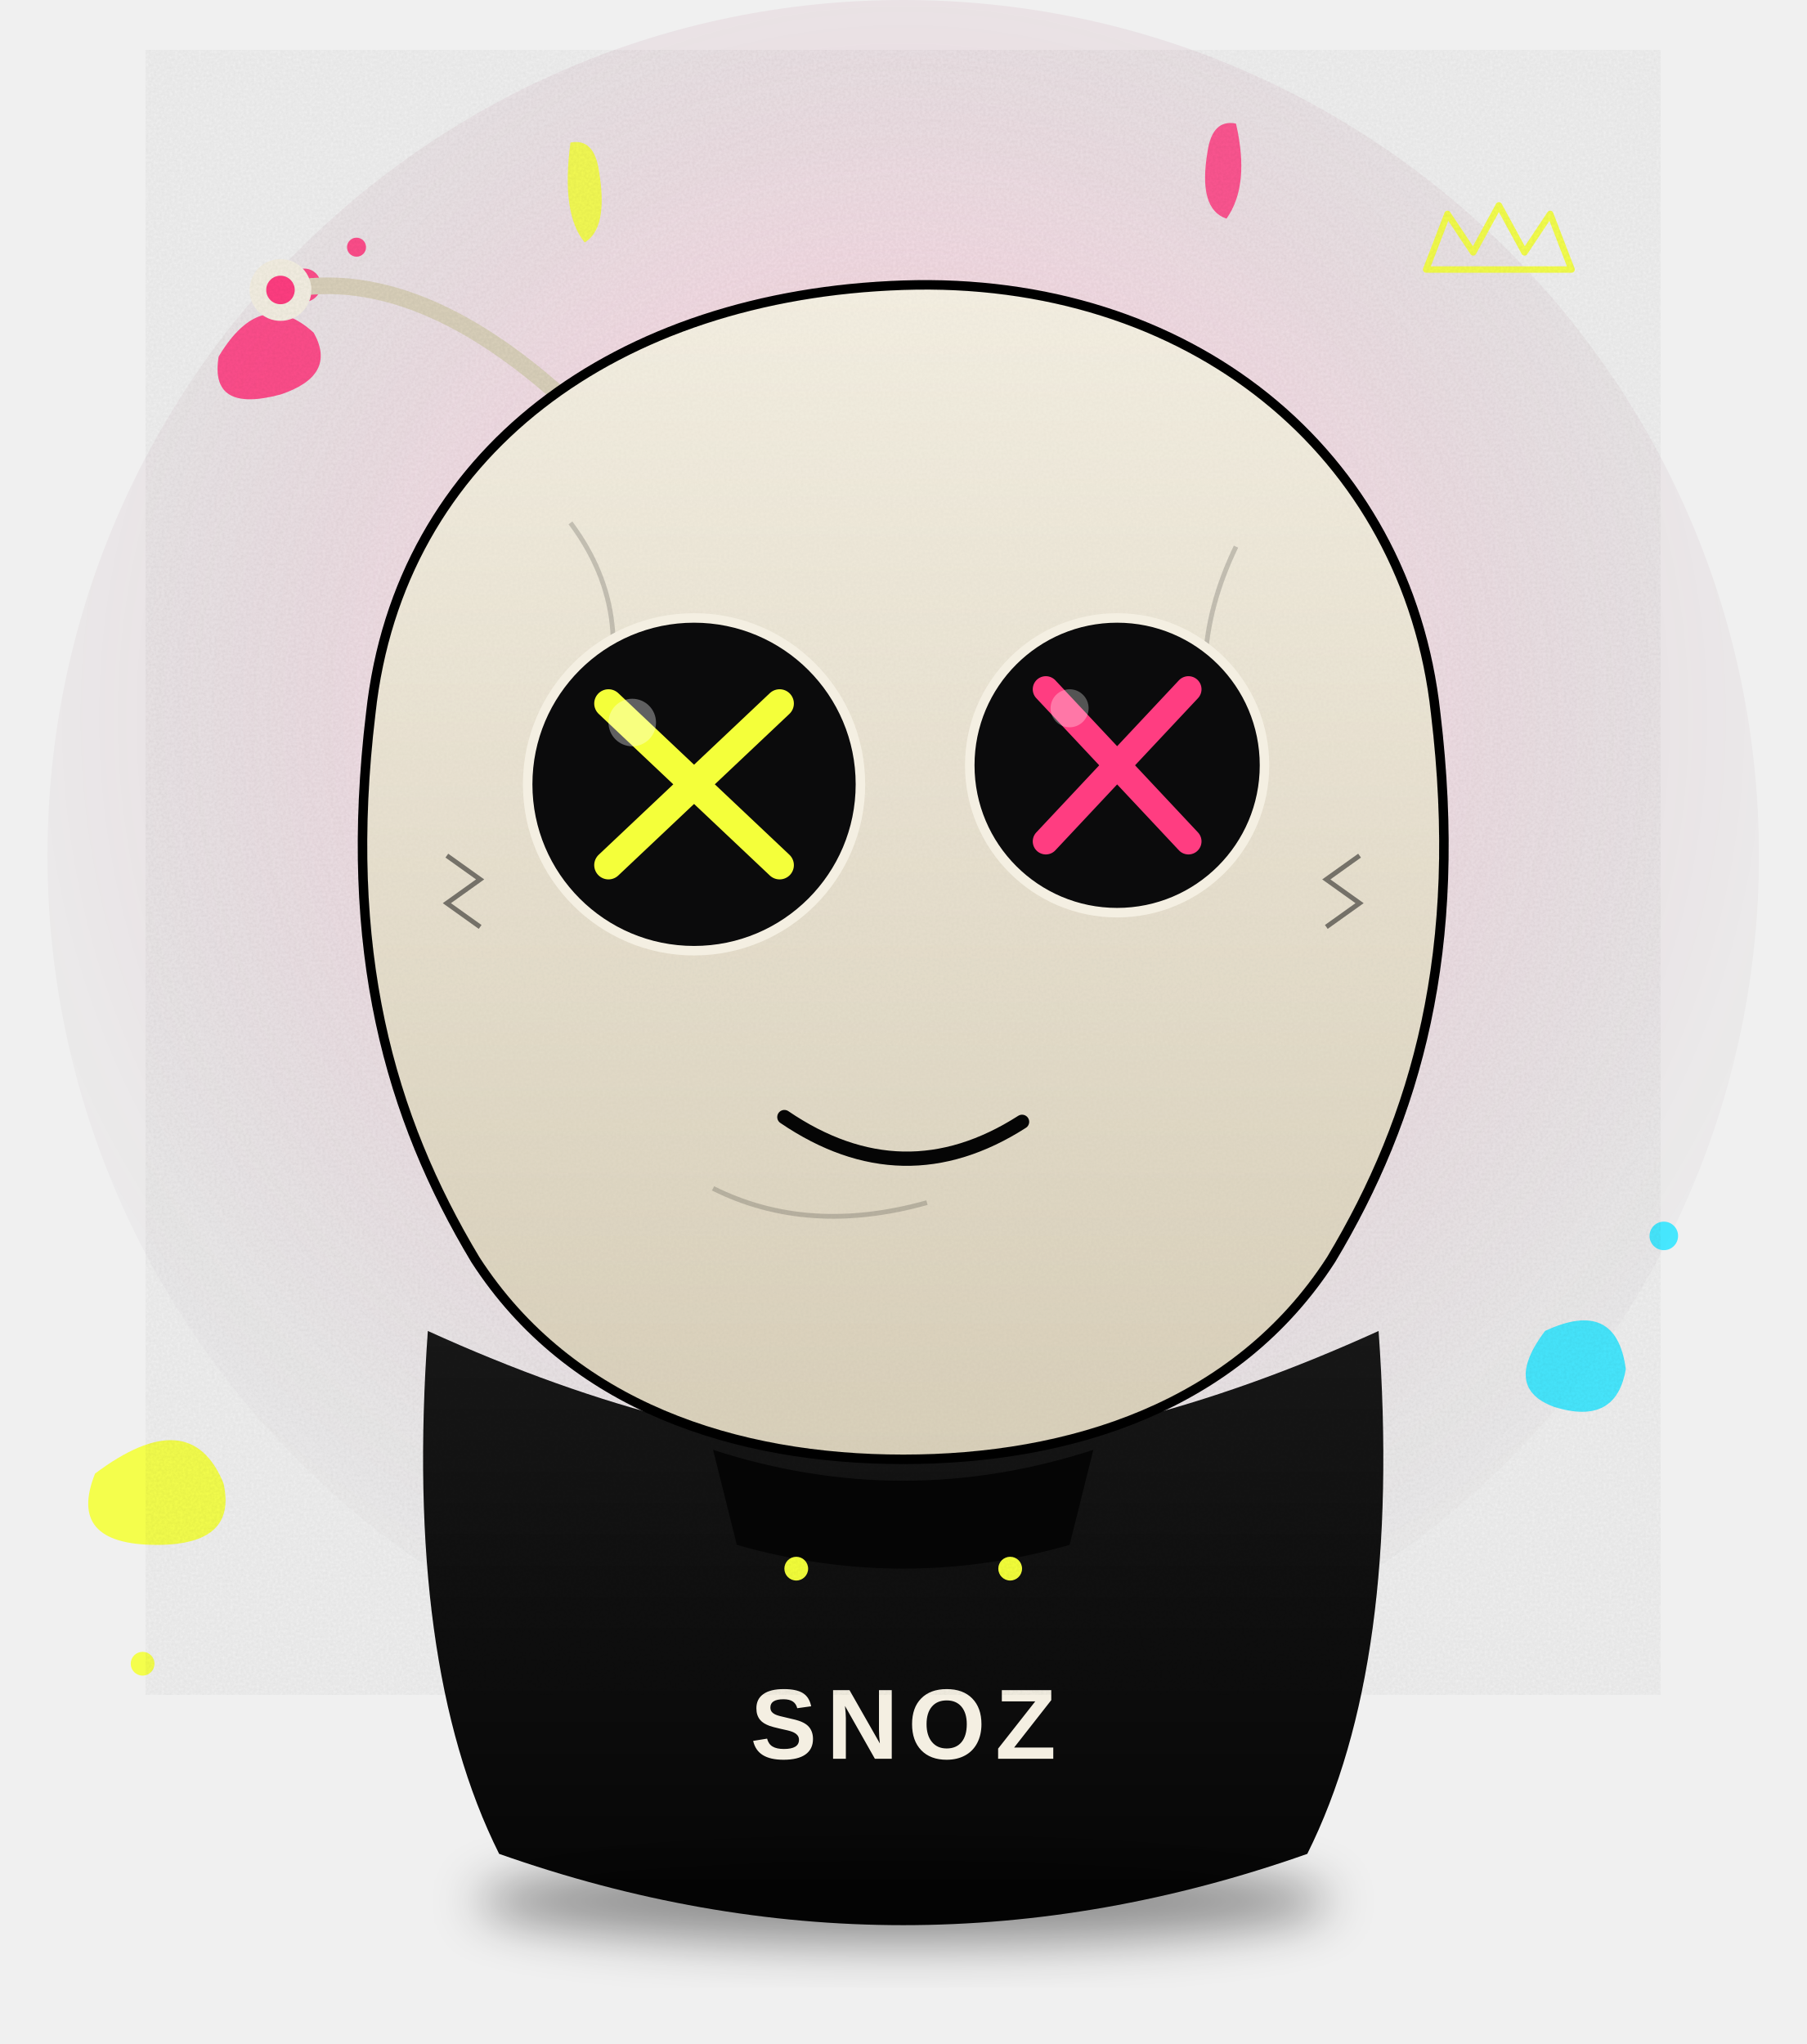
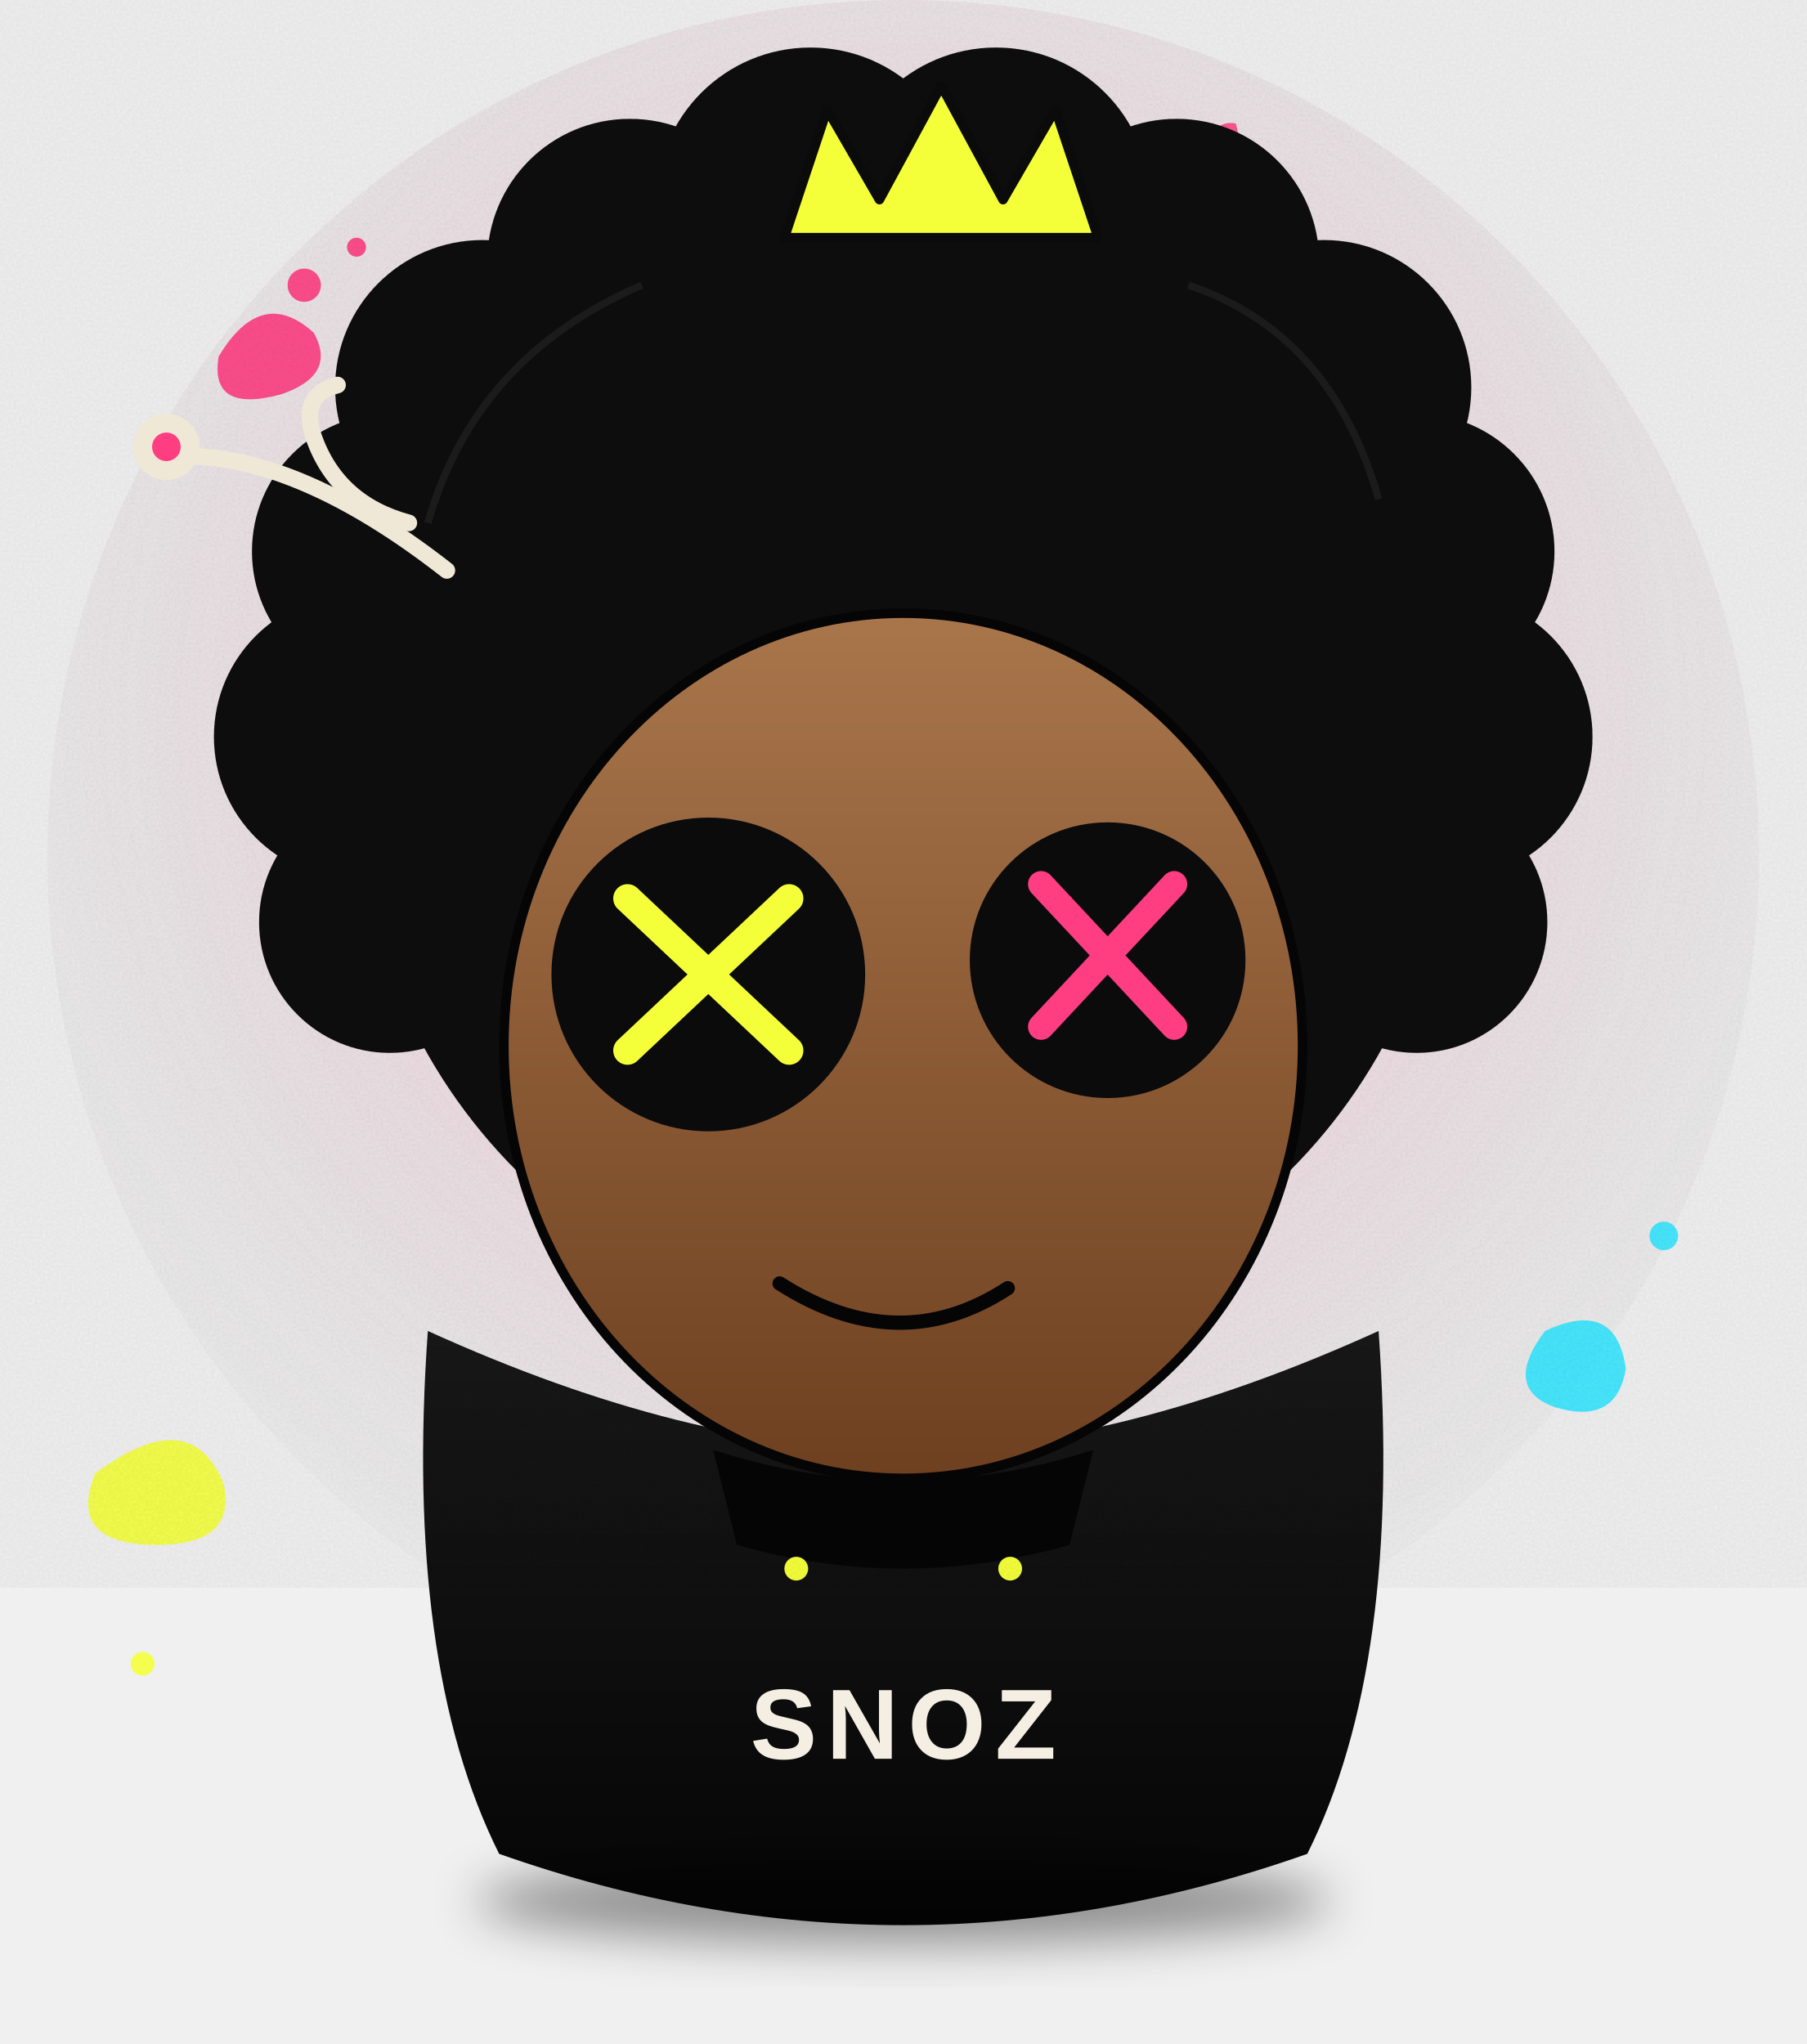
<svg xmlns="http://www.w3.org/2000/svg" viewBox="0 0 760 860" role="img" aria-labelledby="snozHeroTitle">
  <defs>
    <radialGradient id="glow" cx="50%" cy="42%" r="60%">
      <stop offset="0%" stop-color="#ffe15c" stop-opacity="0.35" />
      <stop offset="45%" stop-color="#ff3d81" stop-opacity="0.12" />
      <stop offset="100%" stop-color="#050409" stop-opacity="0" />
    </radialGradient>
    <linearGradient id="skin" x1="0" y1="0" x2="0" y2="1">
-       <stop offset="0%" stop-color="#f4efe2" />
-       <stop offset="100%" stop-color="#d9d0ba" />
+       <stop offset="0%" stop-color="#a9764b" />
+       <stop offset="100%" stop-color="#6e4020" />
    </linearGradient>
    <linearGradient id="hoodie" x1="0" y1="0" x2="0" y2="1">
      <stop offset="0%" stop-color="#181818" />
      <stop offset="100%" stop-color="#050505" />
    </linearGradient>
    <filter id="grain" x="-20%" y="-20%" width="140%" height="140%">
      <feTurbulence type="fractalNoise" baseFrequency="0.9" numOctaves="2" seed="7" result="n" />
      <feColorMatrix in="n" type="matrix" values="0 0 0 0 0  0 0 0 0 0  0 0 0 0 0  0 0 0 0.06 0" />
      <feComposite operator="over" in2="SourceGraphic" />
    </filter>
    <filter id="soft" x="-50%" y="-50%" width="200%" height="200%">
      <feGaussianBlur stdDeviation="10" />
    </filter>
  </defs>
  <ellipse cx="380" cy="360" rx="360" ry="360" fill="url(#glow)" />
  <g opacity="0.9">
    <path d="M92,150 q18,-30 40,-10 q10,18 -14,26 q-30,8 -26,-16z" fill="#ff3d81" />
    <circle cx="128" cy="120" r="7" fill="#ff3d81" />
    <circle cx="150" cy="104" r="4" fill="#ff3d81" />
    <path d="M650,560 q30,-14 34,16 q-4,24 -30,16 q-22,-8 -4,-32z" fill="#34e5ff" />
    <circle cx="700" cy="520" r="6" fill="#34e5ff" />
    <path d="M40,620 q40,-30 54,4 q6,26 -28,26 q-38,0 -26,-30z" fill="#f4ff3a" />
    <circle cx="60" cy="700" r="5" fill="#f4ff3a" />
  </g>
  <path d="M240,60 q-4,30 6,42 q10,-6 6,-30 q-2,-14 -12,-12z" fill="#f4ff3a" opacity="0.85" />
  <path d="M520,52 q6,26 -4,40 q-12,-4 -8,-28 q2,-14 12,-12z" fill="#ff3d81" opacity="0.85" />
-   <g transform="translate(600,90) scale(0.9)" opacity="0.9">
-     <path d="M0,26 L10,0 L22,18 L34,-4 L46,18 L58,0 L68,26 Z" fill="none" stroke="#f4ff3a" stroke-width="3" stroke-linejoin="round" />
-   </g>
  <path d="M180,560 Q170,700 210,780 Q380,840 550,780 Q590,700 580,560 Q470,610 380,610 Q290,610 180,560Z" fill="url(#hoodie)" />
  <path d="M300,610 q80,26 160,0 l-10,40 q-70,20 -140,0z" fill="#050505" />
  <circle cx="335" cy="660" r="5" fill="#f4ff3a" />
  <circle cx="425" cy="660" r="5" fill="#f4ff3a" />
  <text x="380" y="740" text-anchor="middle" font-family="Arial Black, Arial, sans-serif" font-weight="900" font-size="42" letter-spacing="4" fill="#f4efe2">SNOZ</text>
-   <path d="M250,180 q-70,-70 -130,-58" fill="none" stroke="#d9d0ba" stroke-width="7" stroke-linecap="round" />
-   <circle cx="118" cy="122" r="13" fill="#f4efe2" />
-   <circle cx="118" cy="122" r="6" fill="#ff3d81" />
-   <path d="M380,120            C 500,116 592,190 604,300            C 616,400 596,470 560,530            C 520,592 450,614 380,614            C 310,614 240,592 200,530            C 164,470 144,400 156,300            C 168,190 260,124 380,120 Z" fill="url(#skin)" stroke="#050505" stroke-width="4" filter="url(#grain)" />
-   <g stroke="#050505" stroke-width="2" opacity="0.18" fill="none">
-     <path d="M240,220 q30,40 10,90" />
-     <path d="M520,230 q-24,50 -4,96" />
-     <path d="M300,500 q40,20 90,6" />
+   <g fill="#0b0b0c" filter="url(#grain)">
+     <circle cx="380" cy="330" r="230" />
+     <circle cx="164" cy="388" r="55" />
+     <circle cx="150" cy="310" r="60" />
+     <circle cx="164" cy="232" r="58" />
+     <circle cx="203" cy="163" r="62" />
+     <circle cx="265" cy="110" r="60" />
+     <circle cx="341" cy="85" r="65" />
+     <circle cx="419" cy="85" r="65" />
+     <circle cx="495" cy="110" r="60" />
+     <circle cx="557" cy="163" r="62" />
+     <circle cx="596" cy="232" r="58" />
+     <circle cx="610" cy="310" r="60" />
+     <circle cx="596" cy="388" r="55" />
  </g>
+   <g stroke="#2a2a2a" stroke-width="3" opacity="0.5" fill="none">
+     <path d="M180,220 q20,-70 90,-100" />
+     <path d="M500,120 q60,20 80,90" />
+   </g>
+   <path d="M172,220 q-30,-8 -40,-36 q-6,-18 10,-22" fill="none" stroke="#efe8d6" stroke-width="7" stroke-linecap="round" />
+   <path d="M188,240 q-64,-50 -114,-48" fill="none" stroke="#efe8d6" stroke-width="7" stroke-linecap="round" />
+   <circle cx="70" cy="188" r="14" fill="#efe8d6" />
+   <circle cx="70" cy="188" r="6" fill="#ff3d81" />
+   <g transform="translate(330,42)">
+     <path d="M0,58 L18,4 L40,42 L66,-6 L92,42 L114,4 L132,58 Z" fill="#f4ff3a" stroke="#0b0b0c" stroke-width="4" stroke-linejoin="round" />
+   </g>
+   <ellipse cx="380" cy="440" rx="168" ry="182" fill="url(#skin)" stroke="#050505" stroke-width="4" />
  <g>
-     <circle cx="292" cy="330" r="70" fill="#0b0b0c" stroke="#f4efe2" stroke-width="4" />
-     <circle cx="470" cy="322" r="62" fill="#0b0b0c" stroke="#f4efe2" stroke-width="4" />
+     <circle cx="298" cy="410" r="66" fill="#0b0b0c" />
+     <circle cx="466" cy="404" r="58" fill="#0b0b0c" />
    <g stroke="#f4ff3a" stroke-width="12" stroke-linecap="round">
-       <line x1="256" y1="296" x2="328" y2="364" />
-       <line x1="328" y1="296" x2="256" y2="364" />
+       <line x1="264" y1="378" x2="332" y2="442" />
+       <line x1="332" y1="378" x2="264" y2="442" />
    </g>
    <g stroke="#ff3d81" stroke-width="11" stroke-linecap="round">
-       <line x1="440" y1="290" x2="500" y2="354" />
-       <line x1="500" y1="290" x2="440" y2="354" />
+       <line x1="438" y1="372" x2="494" y2="432" />
+       <line x1="494" y1="372" x2="438" y2="432" />
    </g>
-     <circle cx="266" cy="304" r="10" fill="#ffffff" opacity="0.35" />
-     <circle cx="450" cy="298" r="8" fill="#ffffff" opacity="0.3" />
  </g>
-   <path d="M330,470 q50,34 100,2" fill="none" stroke="#050505" stroke-width="6" stroke-linecap="round" />
-   <g stroke="#050505" stroke-width="2" opacity="0.5">
-     <path d="M188,360 l14,10 l-14,10 l14,10" fill="none" />
-     <path d="M572,360 l-14,10 l14,10 l-14,10" fill="none" />
-   </g>
+   <path d="M328,540 q50,32 96,2" fill="none" stroke="#050505" stroke-width="6" stroke-linecap="round" />
  <ellipse cx="380" cy="800" rx="180" ry="18" fill="#000000" opacity="0.4" filter="url(#soft)" />
</svg>
